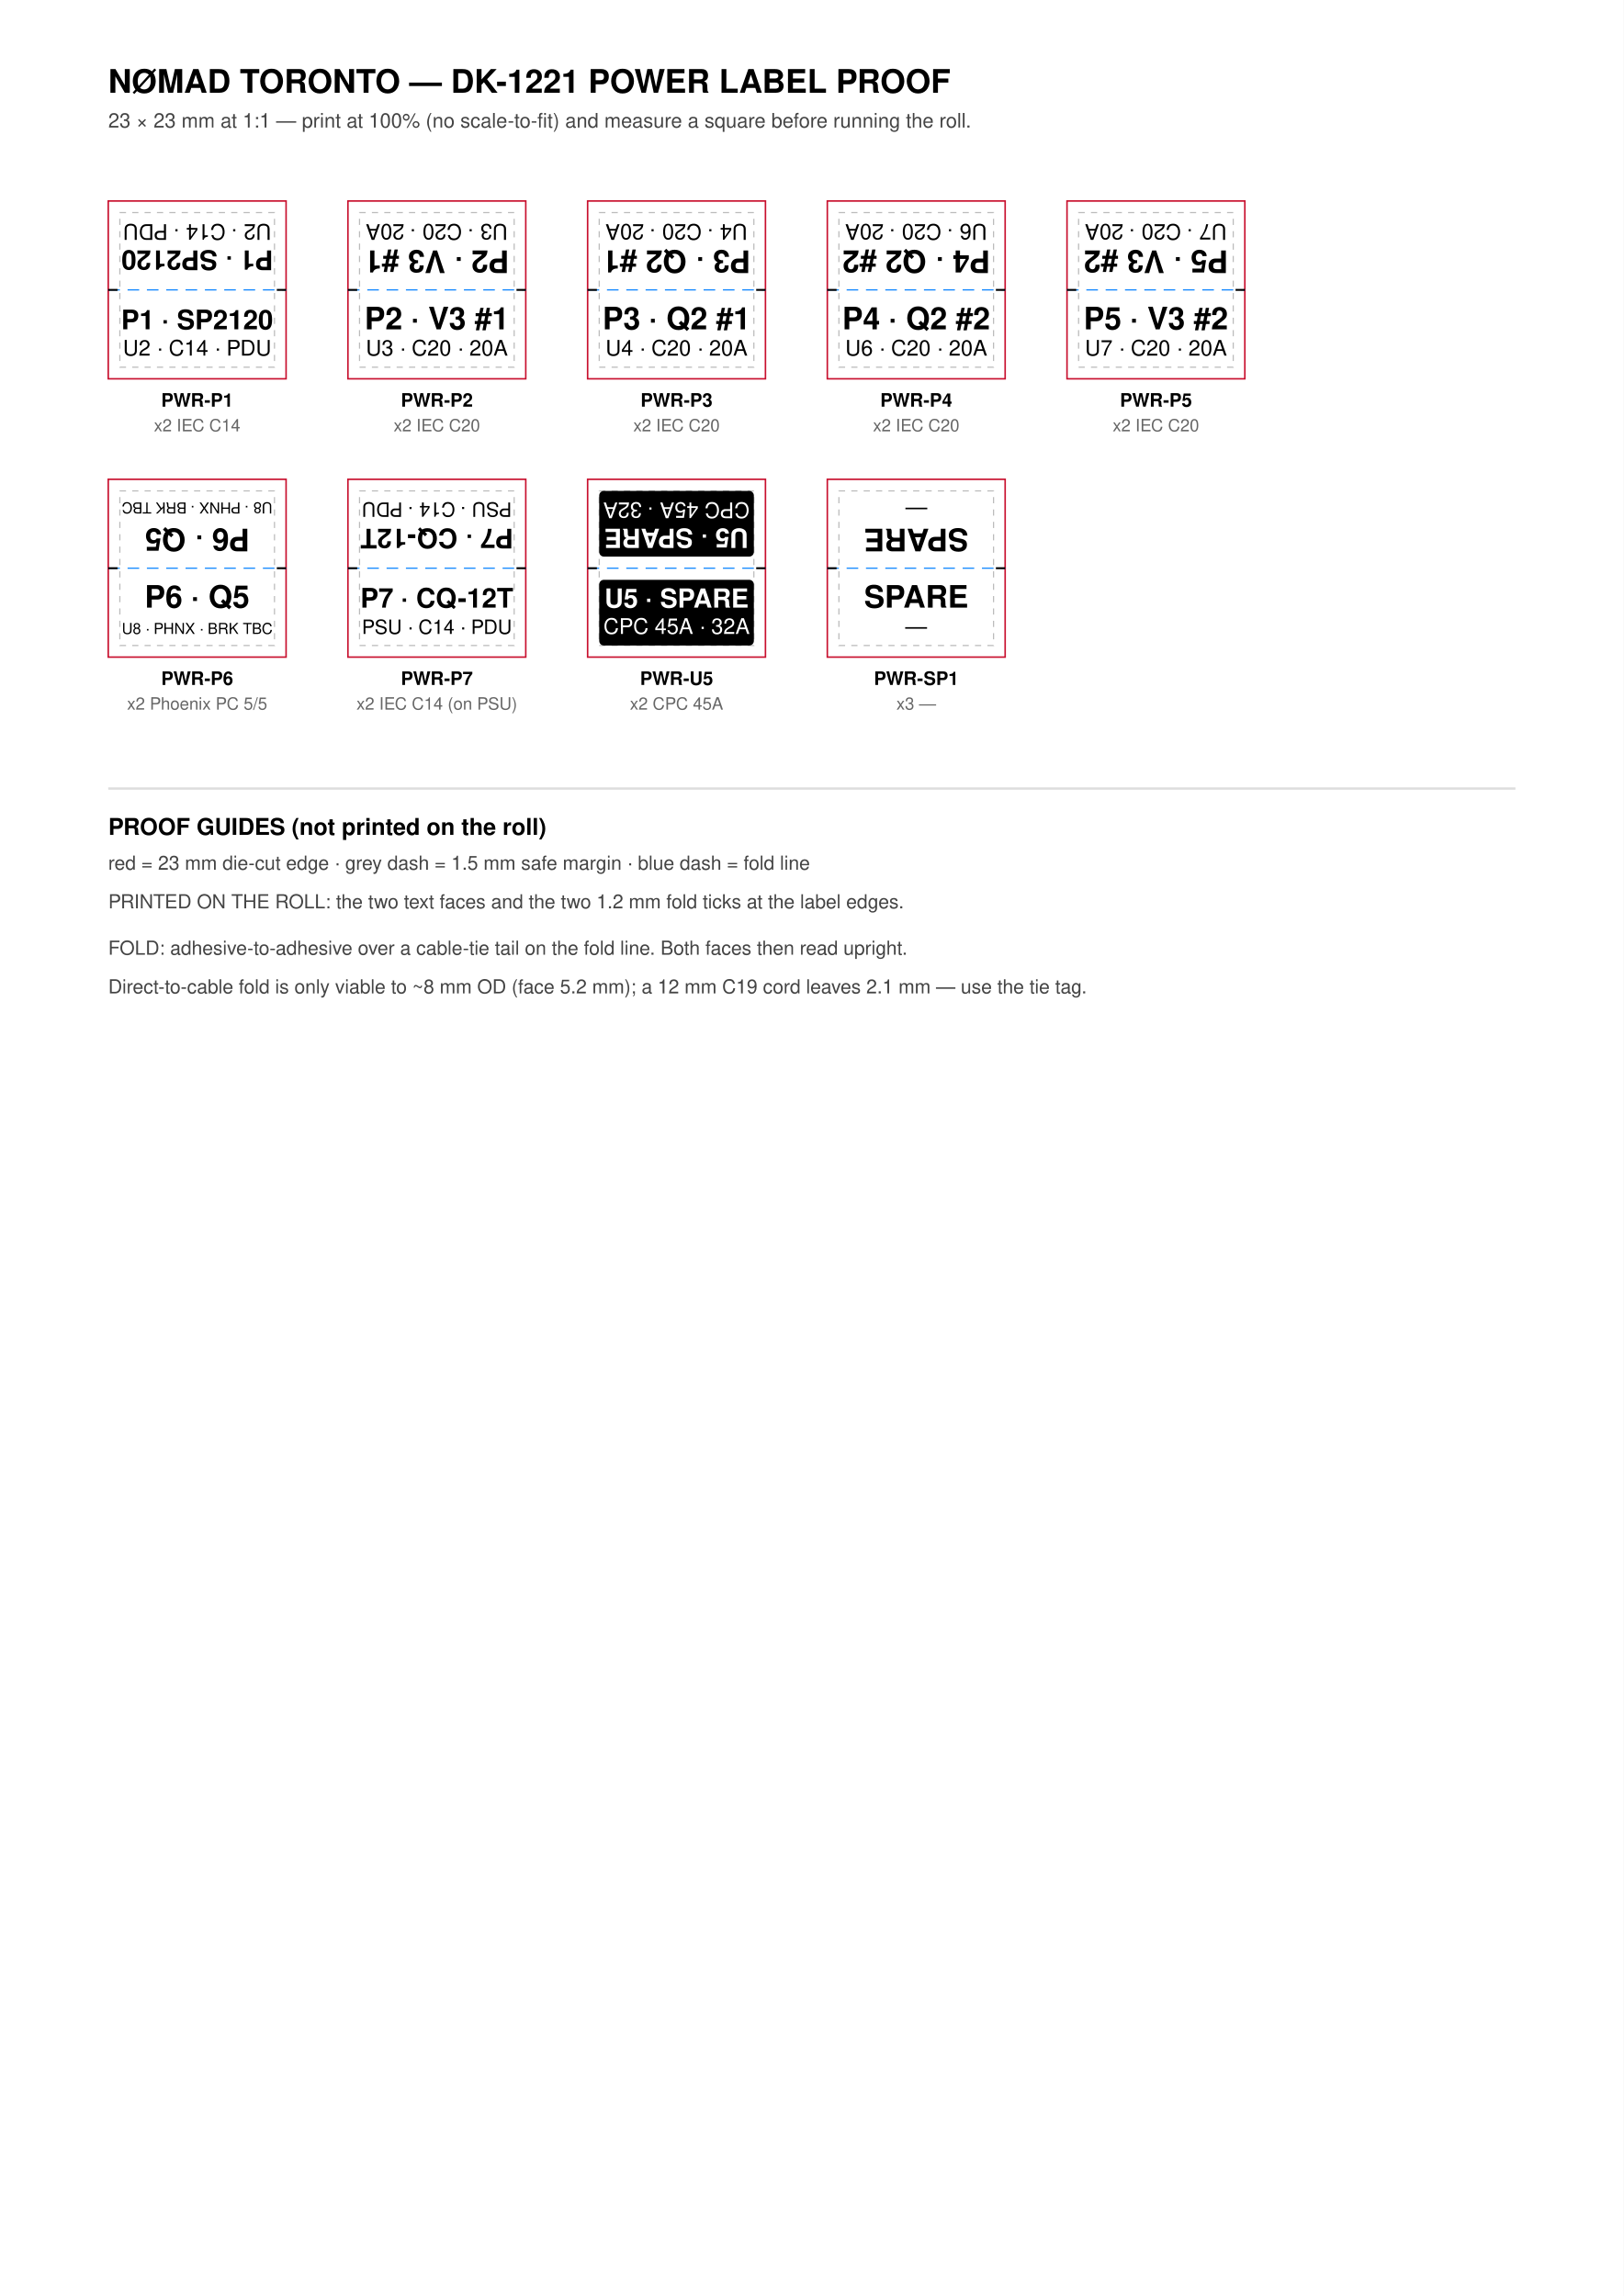
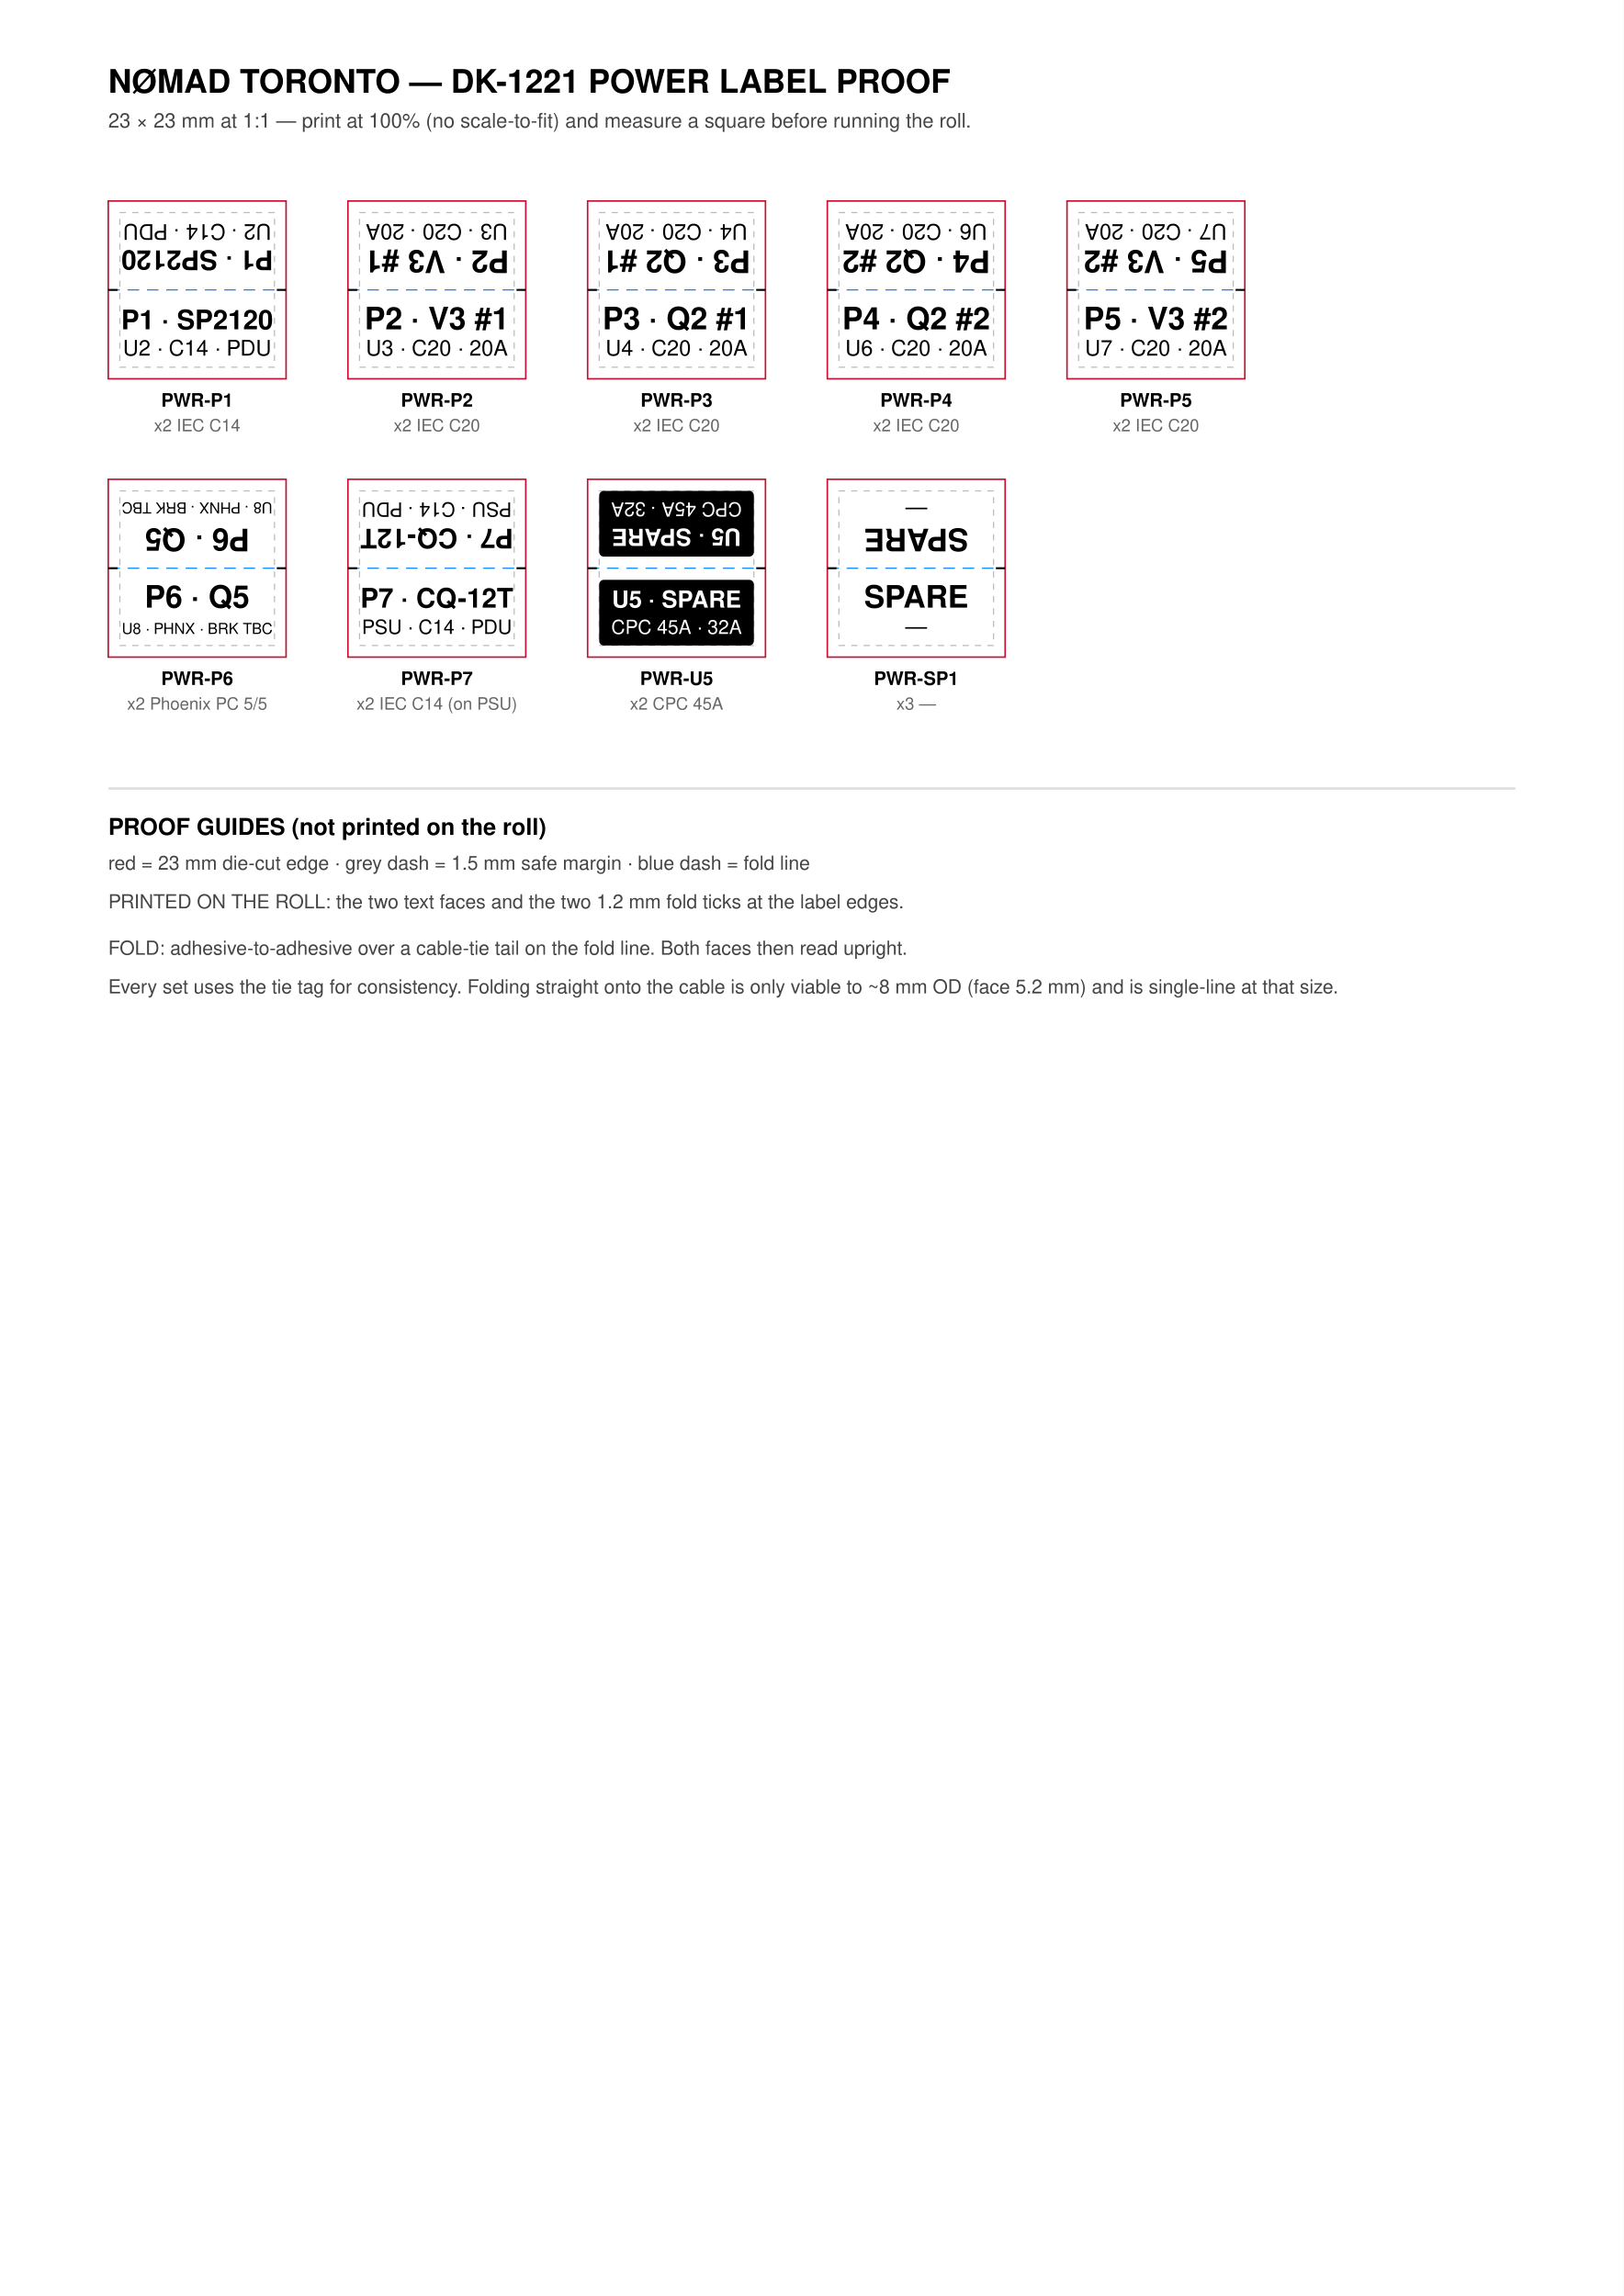
<svg xmlns="http://www.w3.org/2000/svg" width="210.0mm" height="297.0mm" viewBox="0 0 210.0 297.0">
  <rect width="210.0" height="297.0" fill="#fff" />
  <text x="14.00" y="12.00" font-family="Arial Narrow, Liberation Sans Narrow, Helvetica Neue, Helvetica, sans-serif" font-size="4.20" font-weight="bold" fill="#000" text-anchor="start">NØMAD TORONTO — DK-1221 POWER LABEL PROOF</text>
  <text x="14.00" y="16.50" font-family="Arial Narrow, Liberation Sans Narrow, Helvetica Neue, Helvetica, sans-serif" font-size="2.60" font-weight="normal" fill="#444" text-anchor="start">23 × 23 mm at 1:1 — print at 100% (no scale-to-fit) and measure a square before running the roll.</text>
  <g transform="translate(14.00 26.00)">
    <rect width="23.0" height="23.0" fill="none" stroke="#c8102e" stroke-width="0.2" />
    <rect x="1.5" y="1.5" width="20.0" height="20.0" fill="none" stroke="#bbb" stroke-width="0.15" stroke-dasharray="0.8 0.8" />
    <line x1="0" y1="11.5" x2="23.0" y2="11.5" stroke="#0a84ff" stroke-width="0.15" stroke-dasharray="1.5 1" />
    <g>
      <text x="11.50" y="16.60" font-family="Arial Narrow, Liberation Sans Narrow, Helvetica Neue, Helvetica, sans-serif" font-size="3.50" font-weight="bold" fill="#000" text-anchor="middle" textLength="19.85" lengthAdjust="spacingAndGlyphs">P1 · SP2120</text>
      <text x="11.50" y="20.00" font-family="Arial Narrow, Liberation Sans Narrow, Helvetica Neue, Helvetica, sans-serif" font-size="2.80" font-weight="normal" fill="#000" text-anchor="middle" textLength="19.60" lengthAdjust="spacingAndGlyphs">U2 · C14 · PDU</text>
    </g>
    <g transform="rotate(180 11.50 11.50)">
      <text x="11.50" y="16.60" font-family="Arial Narrow, Liberation Sans Narrow, Helvetica Neue, Helvetica, sans-serif" font-size="3.50" font-weight="bold" fill="#000" text-anchor="middle" textLength="19.85" lengthAdjust="spacingAndGlyphs">P1 · SP2120</text>
      <text x="11.50" y="20.00" font-family="Arial Narrow, Liberation Sans Narrow, Helvetica Neue, Helvetica, sans-serif" font-size="2.80" font-weight="normal" fill="#000" text-anchor="middle" textLength="19.60" lengthAdjust="spacingAndGlyphs">U2 · C14 · PDU</text>
    </g>
    <line x1="0" y1="11.50" x2="1.20" y2="11.50" stroke="#000" stroke-width="0.25" />
    <line x1="21.80" y1="11.50" x2="23.00" y2="11.50" stroke="#000" stroke-width="0.25" />
  </g>
  <text x="25.50" y="52.60" font-family="Arial Narrow, Liberation Sans Narrow, Helvetica Neue, Helvetica, sans-serif" font-size="2.40" font-weight="bold" fill="#000" text-anchor="middle">PWR-P1</text>
  <text x="25.50" y="55.80" font-family="Arial Narrow, Liberation Sans Narrow, Helvetica Neue, Helvetica, sans-serif" font-size="2.20" font-weight="normal" fill="#666" text-anchor="middle">x2  IEC C14</text>
  <g transform="translate(45.00 26.00)">
    <rect width="23.0" height="23.0" fill="none" stroke="#c8102e" stroke-width="0.2" />
    <rect x="1.5" y="1.5" width="20.0" height="20.0" fill="none" stroke="#bbb" stroke-width="0.15" stroke-dasharray="0.8 0.8" />
    <line x1="0" y1="11.5" x2="23.0" y2="11.5" stroke="#0a84ff" stroke-width="0.15" stroke-dasharray="1.5 1" />
    <g>
      <text x="11.50" y="16.60" font-family="Arial Narrow, Liberation Sans Narrow, Helvetica Neue, Helvetica, sans-serif" font-size="4.00" font-weight="bold" fill="#000" text-anchor="middle" textLength="18.90" lengthAdjust="spacingAndGlyphs">P2 · V3 #1</text>
      <text x="11.50" y="20.00" font-family="Arial Narrow, Liberation Sans Narrow, Helvetica Neue, Helvetica, sans-serif" font-size="2.80" font-weight="normal" fill="#000" text-anchor="middle" textLength="18.67" lengthAdjust="spacingAndGlyphs">U3 · C20 · 20A</text>
    </g>
    <g transform="rotate(180 11.50 11.50)">
      <text x="11.50" y="16.60" font-family="Arial Narrow, Liberation Sans Narrow, Helvetica Neue, Helvetica, sans-serif" font-size="4.00" font-weight="bold" fill="#000" text-anchor="middle" textLength="18.90" lengthAdjust="spacingAndGlyphs">P2 · V3 #1</text>
      <text x="11.50" y="20.00" font-family="Arial Narrow, Liberation Sans Narrow, Helvetica Neue, Helvetica, sans-serif" font-size="2.80" font-weight="normal" fill="#000" text-anchor="middle" textLength="18.67" lengthAdjust="spacingAndGlyphs">U3 · C20 · 20A</text>
    </g>
    <line x1="0" y1="11.50" x2="1.20" y2="11.50" stroke="#000" stroke-width="0.25" />
    <line x1="21.80" y1="11.50" x2="23.00" y2="11.50" stroke="#000" stroke-width="0.25" />
  </g>
  <text x="56.50" y="52.60" font-family="Arial Narrow, Liberation Sans Narrow, Helvetica Neue, Helvetica, sans-serif" font-size="2.40" font-weight="bold" fill="#000" text-anchor="middle">PWR-P2</text>
  <text x="56.50" y="55.80" font-family="Arial Narrow, Liberation Sans Narrow, Helvetica Neue, Helvetica, sans-serif" font-size="2.20" font-weight="normal" fill="#666" text-anchor="middle">x2  IEC C20</text>
  <g transform="translate(76.00 26.00)">
    <rect width="23.0" height="23.0" fill="none" stroke="#c8102e" stroke-width="0.2" />
    <rect x="1.5" y="1.5" width="20.0" height="20.0" fill="none" stroke="#bbb" stroke-width="0.15" stroke-dasharray="0.8 0.8" />
    <line x1="0" y1="11.5" x2="23.0" y2="11.5" stroke="#0a84ff" stroke-width="0.15" stroke-dasharray="1.5 1" />
    <g>
      <text x="11.50" y="16.60" font-family="Arial Narrow, Liberation Sans Narrow, Helvetica Neue, Helvetica, sans-serif" font-size="4.00" font-weight="bold" fill="#000" text-anchor="middle" textLength="19.34" lengthAdjust="spacingAndGlyphs">P3 · Q2 #1</text>
      <text x="11.50" y="20.00" font-family="Arial Narrow, Liberation Sans Narrow, Helvetica Neue, Helvetica, sans-serif" font-size="2.80" font-weight="normal" fill="#000" text-anchor="middle" textLength="18.67" lengthAdjust="spacingAndGlyphs">U4 · C20 · 20A</text>
    </g>
    <g transform="rotate(180 11.50 11.50)">
      <text x="11.50" y="16.60" font-family="Arial Narrow, Liberation Sans Narrow, Helvetica Neue, Helvetica, sans-serif" font-size="4.00" font-weight="bold" fill="#000" text-anchor="middle" textLength="19.34" lengthAdjust="spacingAndGlyphs">P3 · Q2 #1</text>
      <text x="11.50" y="20.00" font-family="Arial Narrow, Liberation Sans Narrow, Helvetica Neue, Helvetica, sans-serif" font-size="2.80" font-weight="normal" fill="#000" text-anchor="middle" textLength="18.67" lengthAdjust="spacingAndGlyphs">U4 · C20 · 20A</text>
    </g>
    <line x1="0" y1="11.50" x2="1.20" y2="11.50" stroke="#000" stroke-width="0.25" />
    <line x1="21.80" y1="11.50" x2="23.00" y2="11.50" stroke="#000" stroke-width="0.25" />
  </g>
  <text x="87.50" y="52.60" font-family="Arial Narrow, Liberation Sans Narrow, Helvetica Neue, Helvetica, sans-serif" font-size="2.40" font-weight="bold" fill="#000" text-anchor="middle">PWR-P3</text>
  <text x="87.50" y="55.80" font-family="Arial Narrow, Liberation Sans Narrow, Helvetica Neue, Helvetica, sans-serif" font-size="2.20" font-weight="normal" fill="#666" text-anchor="middle">x2  IEC C20</text>
  <g transform="translate(107.00 26.00)">
    <rect width="23.0" height="23.0" fill="none" stroke="#c8102e" stroke-width="0.2" />
    <rect x="1.5" y="1.5" width="20.0" height="20.0" fill="none" stroke="#bbb" stroke-width="0.15" stroke-dasharray="0.8 0.8" />
    <line x1="0" y1="11.5" x2="23.0" y2="11.5" stroke="#0a84ff" stroke-width="0.15" stroke-dasharray="1.5 1" />
    <g>
      <text x="11.50" y="16.60" font-family="Arial Narrow, Liberation Sans Narrow, Helvetica Neue, Helvetica, sans-serif" font-size="4.00" font-weight="bold" fill="#000" text-anchor="middle" textLength="19.34" lengthAdjust="spacingAndGlyphs">P4 · Q2 #2</text>
      <text x="11.50" y="20.00" font-family="Arial Narrow, Liberation Sans Narrow, Helvetica Neue, Helvetica, sans-serif" font-size="2.80" font-weight="normal" fill="#000" text-anchor="middle" textLength="18.67" lengthAdjust="spacingAndGlyphs">U6 · C20 · 20A</text>
    </g>
    <g transform="rotate(180 11.50 11.50)">
      <text x="11.50" y="16.60" font-family="Arial Narrow, Liberation Sans Narrow, Helvetica Neue, Helvetica, sans-serif" font-size="4.00" font-weight="bold" fill="#000" text-anchor="middle" textLength="19.34" lengthAdjust="spacingAndGlyphs">P4 · Q2 #2</text>
      <text x="11.50" y="20.00" font-family="Arial Narrow, Liberation Sans Narrow, Helvetica Neue, Helvetica, sans-serif" font-size="2.80" font-weight="normal" fill="#000" text-anchor="middle" textLength="18.67" lengthAdjust="spacingAndGlyphs">U6 · C20 · 20A</text>
    </g>
    <line x1="0" y1="11.50" x2="1.20" y2="11.50" stroke="#000" stroke-width="0.25" />
    <line x1="21.80" y1="11.50" x2="23.00" y2="11.50" stroke="#000" stroke-width="0.25" />
  </g>
  <text x="118.50" y="52.60" font-family="Arial Narrow, Liberation Sans Narrow, Helvetica Neue, Helvetica, sans-serif" font-size="2.40" font-weight="bold" fill="#000" text-anchor="middle">PWR-P4</text>
  <text x="118.50" y="55.80" font-family="Arial Narrow, Liberation Sans Narrow, Helvetica Neue, Helvetica, sans-serif" font-size="2.20" font-weight="normal" fill="#666" text-anchor="middle">x2  IEC C20</text>
  <g transform="translate(138.00 26.00)">
    <rect width="23.0" height="23.0" fill="none" stroke="#c8102e" stroke-width="0.2" />
    <rect x="1.5" y="1.5" width="20.0" height="20.0" fill="none" stroke="#bbb" stroke-width="0.15" stroke-dasharray="0.8 0.8" />
    <line x1="0" y1="11.5" x2="23.0" y2="11.5" stroke="#0a84ff" stroke-width="0.15" stroke-dasharray="1.5 1" />
    <g>
      <text x="11.50" y="16.60" font-family="Arial Narrow, Liberation Sans Narrow, Helvetica Neue, Helvetica, sans-serif" font-size="4.00" font-weight="bold" fill="#000" text-anchor="middle" textLength="18.90" lengthAdjust="spacingAndGlyphs">P5 · V3 #2</text>
      <text x="11.50" y="20.00" font-family="Arial Narrow, Liberation Sans Narrow, Helvetica Neue, Helvetica, sans-serif" font-size="2.80" font-weight="normal" fill="#000" text-anchor="middle" textLength="18.67" lengthAdjust="spacingAndGlyphs">U7 · C20 · 20A</text>
    </g>
    <g transform="rotate(180 11.50 11.50)">
      <text x="11.50" y="16.60" font-family="Arial Narrow, Liberation Sans Narrow, Helvetica Neue, Helvetica, sans-serif" font-size="4.00" font-weight="bold" fill="#000" text-anchor="middle" textLength="18.90" lengthAdjust="spacingAndGlyphs">P5 · V3 #2</text>
      <text x="11.50" y="20.00" font-family="Arial Narrow, Liberation Sans Narrow, Helvetica Neue, Helvetica, sans-serif" font-size="2.80" font-weight="normal" fill="#000" text-anchor="middle" textLength="18.67" lengthAdjust="spacingAndGlyphs">U7 · C20 · 20A</text>
    </g>
    <line x1="0" y1="11.50" x2="1.20" y2="11.50" stroke="#000" stroke-width="0.25" />
    <line x1="21.80" y1="11.50" x2="23.00" y2="11.50" stroke="#000" stroke-width="0.25" />
  </g>
  <text x="149.50" y="52.60" font-family="Arial Narrow, Liberation Sans Narrow, Helvetica Neue, Helvetica, sans-serif" font-size="2.40" font-weight="bold" fill="#000" text-anchor="middle">PWR-P5</text>
  <text x="149.50" y="55.80" font-family="Arial Narrow, Liberation Sans Narrow, Helvetica Neue, Helvetica, sans-serif" font-size="2.20" font-weight="normal" fill="#666" text-anchor="middle">x2  IEC C20</text>
  <g transform="translate(14.00 62.00)">
    <rect width="23.0" height="23.0" fill="none" stroke="#c8102e" stroke-width="0.2" />
    <rect x="1.5" y="1.5" width="20.0" height="20.0" fill="none" stroke="#bbb" stroke-width="0.15" stroke-dasharray="0.8 0.8" />
    <line x1="0" y1="11.5" x2="23.0" y2="11.5" stroke="#0a84ff" stroke-width="0.15" stroke-dasharray="1.5 1" />
    <g>
      <text x="11.50" y="16.60" font-family="Arial Narrow, Liberation Sans Narrow, Helvetica Neue, Helvetica, sans-serif" font-size="4.00" font-weight="bold" fill="#000" text-anchor="middle" textLength="13.78" lengthAdjust="spacingAndGlyphs">P6 · Q5</text>
      <text x="11.50" y="20.00" font-family="Arial Narrow, Liberation Sans Narrow, Helvetica Neue, Helvetica, sans-serif" font-size="1.95" font-weight="normal" fill="#000" text-anchor="middle" textLength="19.79" lengthAdjust="spacingAndGlyphs">U8 · PHNX · BRK TBC</text>
    </g>
    <g transform="rotate(180 11.50 11.50)">
      <text x="11.50" y="16.60" font-family="Arial Narrow, Liberation Sans Narrow, Helvetica Neue, Helvetica, sans-serif" font-size="4.00" font-weight="bold" fill="#000" text-anchor="middle" textLength="13.78" lengthAdjust="spacingAndGlyphs">P6 · Q5</text>
      <text x="11.50" y="20.00" font-family="Arial Narrow, Liberation Sans Narrow, Helvetica Neue, Helvetica, sans-serif" font-size="1.95" font-weight="normal" fill="#000" text-anchor="middle" textLength="19.79" lengthAdjust="spacingAndGlyphs">U8 · PHNX · BRK TBC</text>
    </g>
    <line x1="0" y1="11.50" x2="1.20" y2="11.50" stroke="#000" stroke-width="0.25" />
    <line x1="21.80" y1="11.50" x2="23.00" y2="11.50" stroke="#000" stroke-width="0.25" />
  </g>
  <text x="25.50" y="88.60" font-family="Arial Narrow, Liberation Sans Narrow, Helvetica Neue, Helvetica, sans-serif" font-size="2.40" font-weight="bold" fill="#000" text-anchor="middle">PWR-P6</text>
  <text x="25.50" y="91.80" font-family="Arial Narrow, Liberation Sans Narrow, Helvetica Neue, Helvetica, sans-serif" font-size="2.20" font-weight="normal" fill="#666" text-anchor="middle">x2  Phoenix PC 5/5</text>
  <g transform="translate(45.00 62.00)">
    <rect width="23.0" height="23.0" fill="none" stroke="#c8102e" stroke-width="0.2" />
    <rect x="1.5" y="1.5" width="20.0" height="20.0" fill="none" stroke="#bbb" stroke-width="0.15" stroke-dasharray="0.8 0.8" />
    <line x1="0" y1="11.5" x2="23.0" y2="11.5" stroke="#0a84ff" stroke-width="0.15" stroke-dasharray="1.5 1" />
    <g>
      <text x="11.50" y="16.60" font-family="Arial Narrow, Liberation Sans Narrow, Helvetica Neue, Helvetica, sans-serif" font-size="3.50" font-weight="bold" fill="#000" text-anchor="middle" textLength="19.84" lengthAdjust="spacingAndGlyphs">P7 · CQ-12T</text>
      <text x="11.50" y="20.00" font-family="Arial Narrow, Liberation Sans Narrow, Helvetica Neue, Helvetica, sans-serif" font-size="2.55" font-weight="normal" fill="#000" text-anchor="middle" textLength="19.84" lengthAdjust="spacingAndGlyphs">PSU · C14 · PDU</text>
    </g>
    <g transform="rotate(180 11.50 11.50)">
      <text x="11.50" y="16.60" font-family="Arial Narrow, Liberation Sans Narrow, Helvetica Neue, Helvetica, sans-serif" font-size="3.50" font-weight="bold" fill="#000" text-anchor="middle" textLength="19.84" lengthAdjust="spacingAndGlyphs">P7 · CQ-12T</text>
      <text x="11.50" y="20.00" font-family="Arial Narrow, Liberation Sans Narrow, Helvetica Neue, Helvetica, sans-serif" font-size="2.55" font-weight="normal" fill="#000" text-anchor="middle" textLength="19.84" lengthAdjust="spacingAndGlyphs">PSU · C14 · PDU</text>
    </g>
    <line x1="0" y1="11.50" x2="1.20" y2="11.50" stroke="#000" stroke-width="0.25" />
    <line x1="21.80" y1="11.50" x2="23.00" y2="11.50" stroke="#000" stroke-width="0.25" />
  </g>
  <text x="56.50" y="88.60" font-family="Arial Narrow, Liberation Sans Narrow, Helvetica Neue, Helvetica, sans-serif" font-size="2.40" font-weight="bold" fill="#000" text-anchor="middle">PWR-P7</text>
  <text x="56.50" y="91.80" font-family="Arial Narrow, Liberation Sans Narrow, Helvetica Neue, Helvetica, sans-serif" font-size="2.20" font-weight="normal" fill="#666" text-anchor="middle">x2  IEC C14 (on PSU)</text>
  <g transform="translate(76.00 62.00)">
    <rect width="23.0" height="23.0" fill="none" stroke="#c8102e" stroke-width="0.2" />
    <rect x="1.5" y="1.5" width="20.0" height="20.0" fill="none" stroke="#bbb" stroke-width="0.15" stroke-dasharray="0.8 0.8" />
    <line x1="0" y1="11.5" x2="23.0" y2="11.5" stroke="#0a84ff" stroke-width="0.15" stroke-dasharray="1.5 1" />
    <g>
      <rect x="1.50" y="13.00" width="20.00" height="8.50" fill="#000" rx="0.6" />
-       <text x="11.50" y="16.60" font-family="Arial Narrow, Liberation Sans Narrow, Helvetica Neue, Helvetica, sans-serif" font-size="3.40" font-weight="bold" fill="#fff" text-anchor="middle" textLength="18.83" lengthAdjust="spacingAndGlyphs">U5 · SPARE</text>
-       <text x="11.50" y="20.00" font-family="Arial Narrow, Liberation Sans Narrow, Helvetica Neue, Helvetica, sans-serif" font-size="2.80" font-weight="normal" fill="#fff" text-anchor="middle" textLength="18.99" lengthAdjust="spacingAndGlyphs">CPC 45A · 32A</text>
+       <text x="11.50" y="16.60" font-family="Arial Narrow, Liberation Sans Narrow, Helvetica Neue, Helvetica, sans-serif" font-size="3.05" font-weight="bold" fill="#fff" text-anchor="middle" textLength="16.89" lengthAdjust="spacingAndGlyphs">U5 · SPARE</text>
+       <text x="11.50" y="20.00" font-family="Arial Narrow, Liberation Sans Narrow, Helvetica Neue, Helvetica, sans-serif" font-size="2.50" font-weight="normal" fill="#fff" text-anchor="middle" textLength="16.95" lengthAdjust="spacingAndGlyphs">CPC 45A · 32A</text>
    </g>
    <g transform="rotate(180 11.50 11.50)">
      <rect x="1.50" y="13.00" width="20.00" height="8.50" fill="#000" rx="0.6" />
-       <text x="11.50" y="16.60" font-family="Arial Narrow, Liberation Sans Narrow, Helvetica Neue, Helvetica, sans-serif" font-size="3.40" font-weight="bold" fill="#fff" text-anchor="middle" textLength="18.83" lengthAdjust="spacingAndGlyphs">U5 · SPARE</text>
-       <text x="11.50" y="20.00" font-family="Arial Narrow, Liberation Sans Narrow, Helvetica Neue, Helvetica, sans-serif" font-size="2.80" font-weight="normal" fill="#fff" text-anchor="middle" textLength="18.99" lengthAdjust="spacingAndGlyphs">CPC 45A · 32A</text>
+       <text x="11.50" y="16.60" font-family="Arial Narrow, Liberation Sans Narrow, Helvetica Neue, Helvetica, sans-serif" font-size="3.05" font-weight="bold" fill="#fff" text-anchor="middle" textLength="16.89" lengthAdjust="spacingAndGlyphs">U5 · SPARE</text>
+       <text x="11.50" y="20.00" font-family="Arial Narrow, Liberation Sans Narrow, Helvetica Neue, Helvetica, sans-serif" font-size="2.50" font-weight="normal" fill="#fff" text-anchor="middle" textLength="16.95" lengthAdjust="spacingAndGlyphs">CPC 45A · 32A</text>
    </g>
    <line x1="0" y1="11.50" x2="1.20" y2="11.50" stroke="#000" stroke-width="0.25" />
    <line x1="21.80" y1="11.50" x2="23.00" y2="11.50" stroke="#000" stroke-width="0.25" />
  </g>
  <text x="87.50" y="88.60" font-family="Arial Narrow, Liberation Sans Narrow, Helvetica Neue, Helvetica, sans-serif" font-size="2.40" font-weight="bold" fill="#000" text-anchor="middle">PWR-U5</text>
  <text x="87.50" y="91.80" font-family="Arial Narrow, Liberation Sans Narrow, Helvetica Neue, Helvetica, sans-serif" font-size="2.20" font-weight="normal" fill="#666" text-anchor="middle">x2  CPC 45A</text>
  <g transform="translate(107.00 62.00)">
    <rect width="23.0" height="23.0" fill="none" stroke="#c8102e" stroke-width="0.2" />
    <rect x="1.5" y="1.5" width="20.0" height="20.0" fill="none" stroke="#bbb" stroke-width="0.15" stroke-dasharray="0.8 0.8" />
    <line x1="0" y1="11.5" x2="23.0" y2="11.5" stroke="#0a84ff" stroke-width="0.15" stroke-dasharray="1.5 1" />
    <g>
      <text x="11.50" y="16.60" font-family="Arial Narrow, Liberation Sans Narrow, Helvetica Neue, Helvetica, sans-serif" font-size="4.00" font-weight="bold" fill="#000" text-anchor="middle" textLength="13.48" lengthAdjust="spacingAndGlyphs">SPARE</text>
      <text x="11.50" y="20.00" font-family="Arial Narrow, Liberation Sans Narrow, Helvetica Neue, Helvetica, sans-serif" font-size="2.80" font-weight="normal" fill="#000" text-anchor="middle" textLength="2.80" lengthAdjust="spacingAndGlyphs">—</text>
    </g>
    <g transform="rotate(180 11.50 11.50)">
      <text x="11.50" y="16.60" font-family="Arial Narrow, Liberation Sans Narrow, Helvetica Neue, Helvetica, sans-serif" font-size="4.00" font-weight="bold" fill="#000" text-anchor="middle" textLength="13.48" lengthAdjust="spacingAndGlyphs">SPARE</text>
      <text x="11.50" y="20.00" font-family="Arial Narrow, Liberation Sans Narrow, Helvetica Neue, Helvetica, sans-serif" font-size="2.80" font-weight="normal" fill="#000" text-anchor="middle" textLength="2.80" lengthAdjust="spacingAndGlyphs">—</text>
    </g>
    <line x1="0" y1="11.50" x2="1.20" y2="11.50" stroke="#000" stroke-width="0.25" />
    <line x1="21.80" y1="11.50" x2="23.00" y2="11.50" stroke="#000" stroke-width="0.25" />
  </g>
  <text x="118.50" y="88.60" font-family="Arial Narrow, Liberation Sans Narrow, Helvetica Neue, Helvetica, sans-serif" font-size="2.40" font-weight="bold" fill="#000" text-anchor="middle">PWR-SP1</text>
  <text x="118.50" y="91.80" font-family="Arial Narrow, Liberation Sans Narrow, Helvetica Neue, Helvetica, sans-serif" font-size="2.20" font-weight="normal" fill="#666" text-anchor="middle">x3  —</text>
  <line x1="14.0" y1="102.00" x2="196.0" y2="102.00" stroke="#ddd" stroke-width="0.3" />
  <text x="14.00" y="108.00" font-family="Arial Narrow, Liberation Sans Narrow, Helvetica Neue, Helvetica, sans-serif" font-size="3.00" font-weight="bold" fill="#000" text-anchor="start">PROOF GUIDES (not printed on the roll)</text>
  <text x="14.00" y="112.50" font-family="Arial Narrow, Liberation Sans Narrow, Helvetica Neue, Helvetica, sans-serif" font-size="2.50" font-weight="normal" fill="#444" text-anchor="start">red = 23 mm die-cut edge   ·   grey dash = 1.5 mm safe margin   ·   blue dash = fold line</text>
  <text x="14.00" y="117.50" font-family="Arial Narrow, Liberation Sans Narrow, Helvetica Neue, Helvetica, sans-serif" font-size="2.50" font-weight="normal" fill="#444" text-anchor="start">PRINTED ON THE ROLL: the two text faces and the two 1.2 mm fold ticks at the label edges.</text>
  <text x="14.00" y="123.50" font-family="Arial Narrow, Liberation Sans Narrow, Helvetica Neue, Helvetica, sans-serif" font-size="2.50" font-weight="normal" fill="#444" text-anchor="start">FOLD: adhesive-to-adhesive over a cable-tie tail on the fold line. Both faces then read upright.</text>
-   <text x="14.00" y="128.50" font-family="Arial Narrow, Liberation Sans Narrow, Helvetica Neue, Helvetica, sans-serif" font-size="2.50" font-weight="normal" fill="#444" text-anchor="start">Direct-to-cable fold is only viable to ~8 mm OD (face 5.2 mm); a 12 mm C19 cord leaves 2.1 mm — use the tie tag.</text>
+   <text x="14.00" y="128.50" font-family="Arial Narrow, Liberation Sans Narrow, Helvetica Neue, Helvetica, sans-serif" font-size="2.50" font-weight="normal" fill="#444" text-anchor="start">Every set uses the tie tag for consistency. Folding straight onto the cable is only viable to ~8 mm OD (face 5.2 mm) and is single-line at that size.</text>
</svg>
